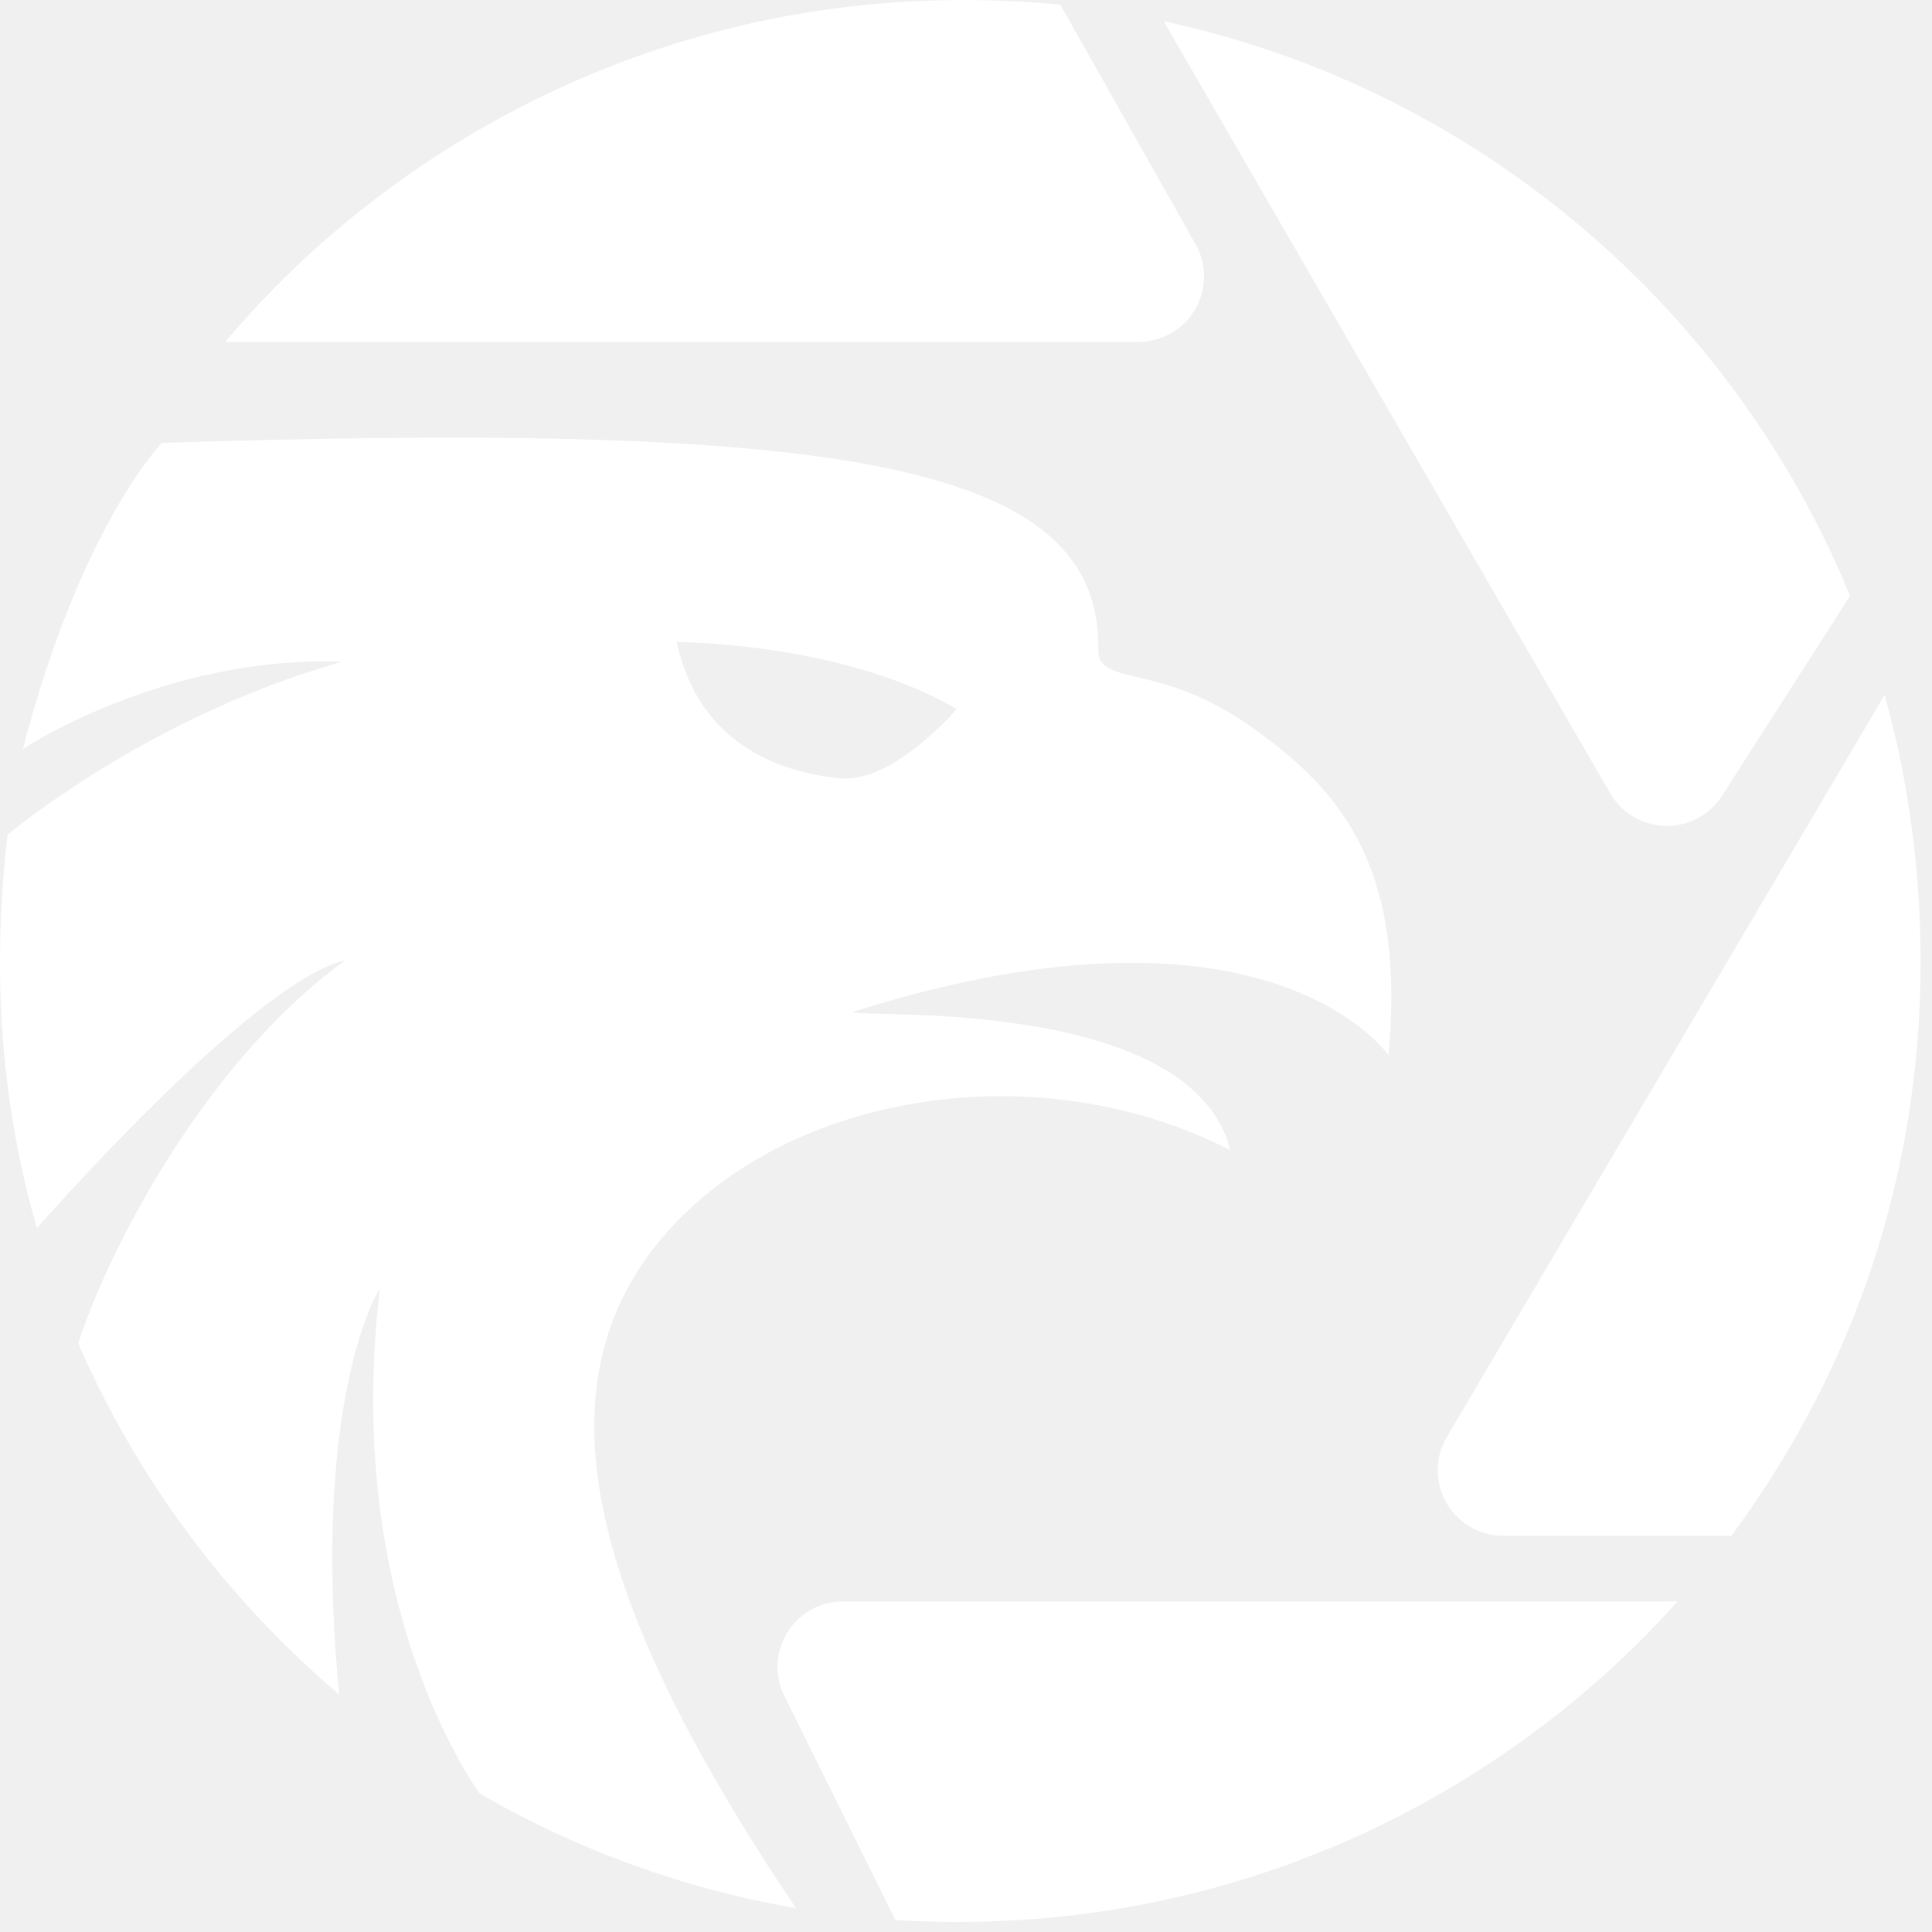
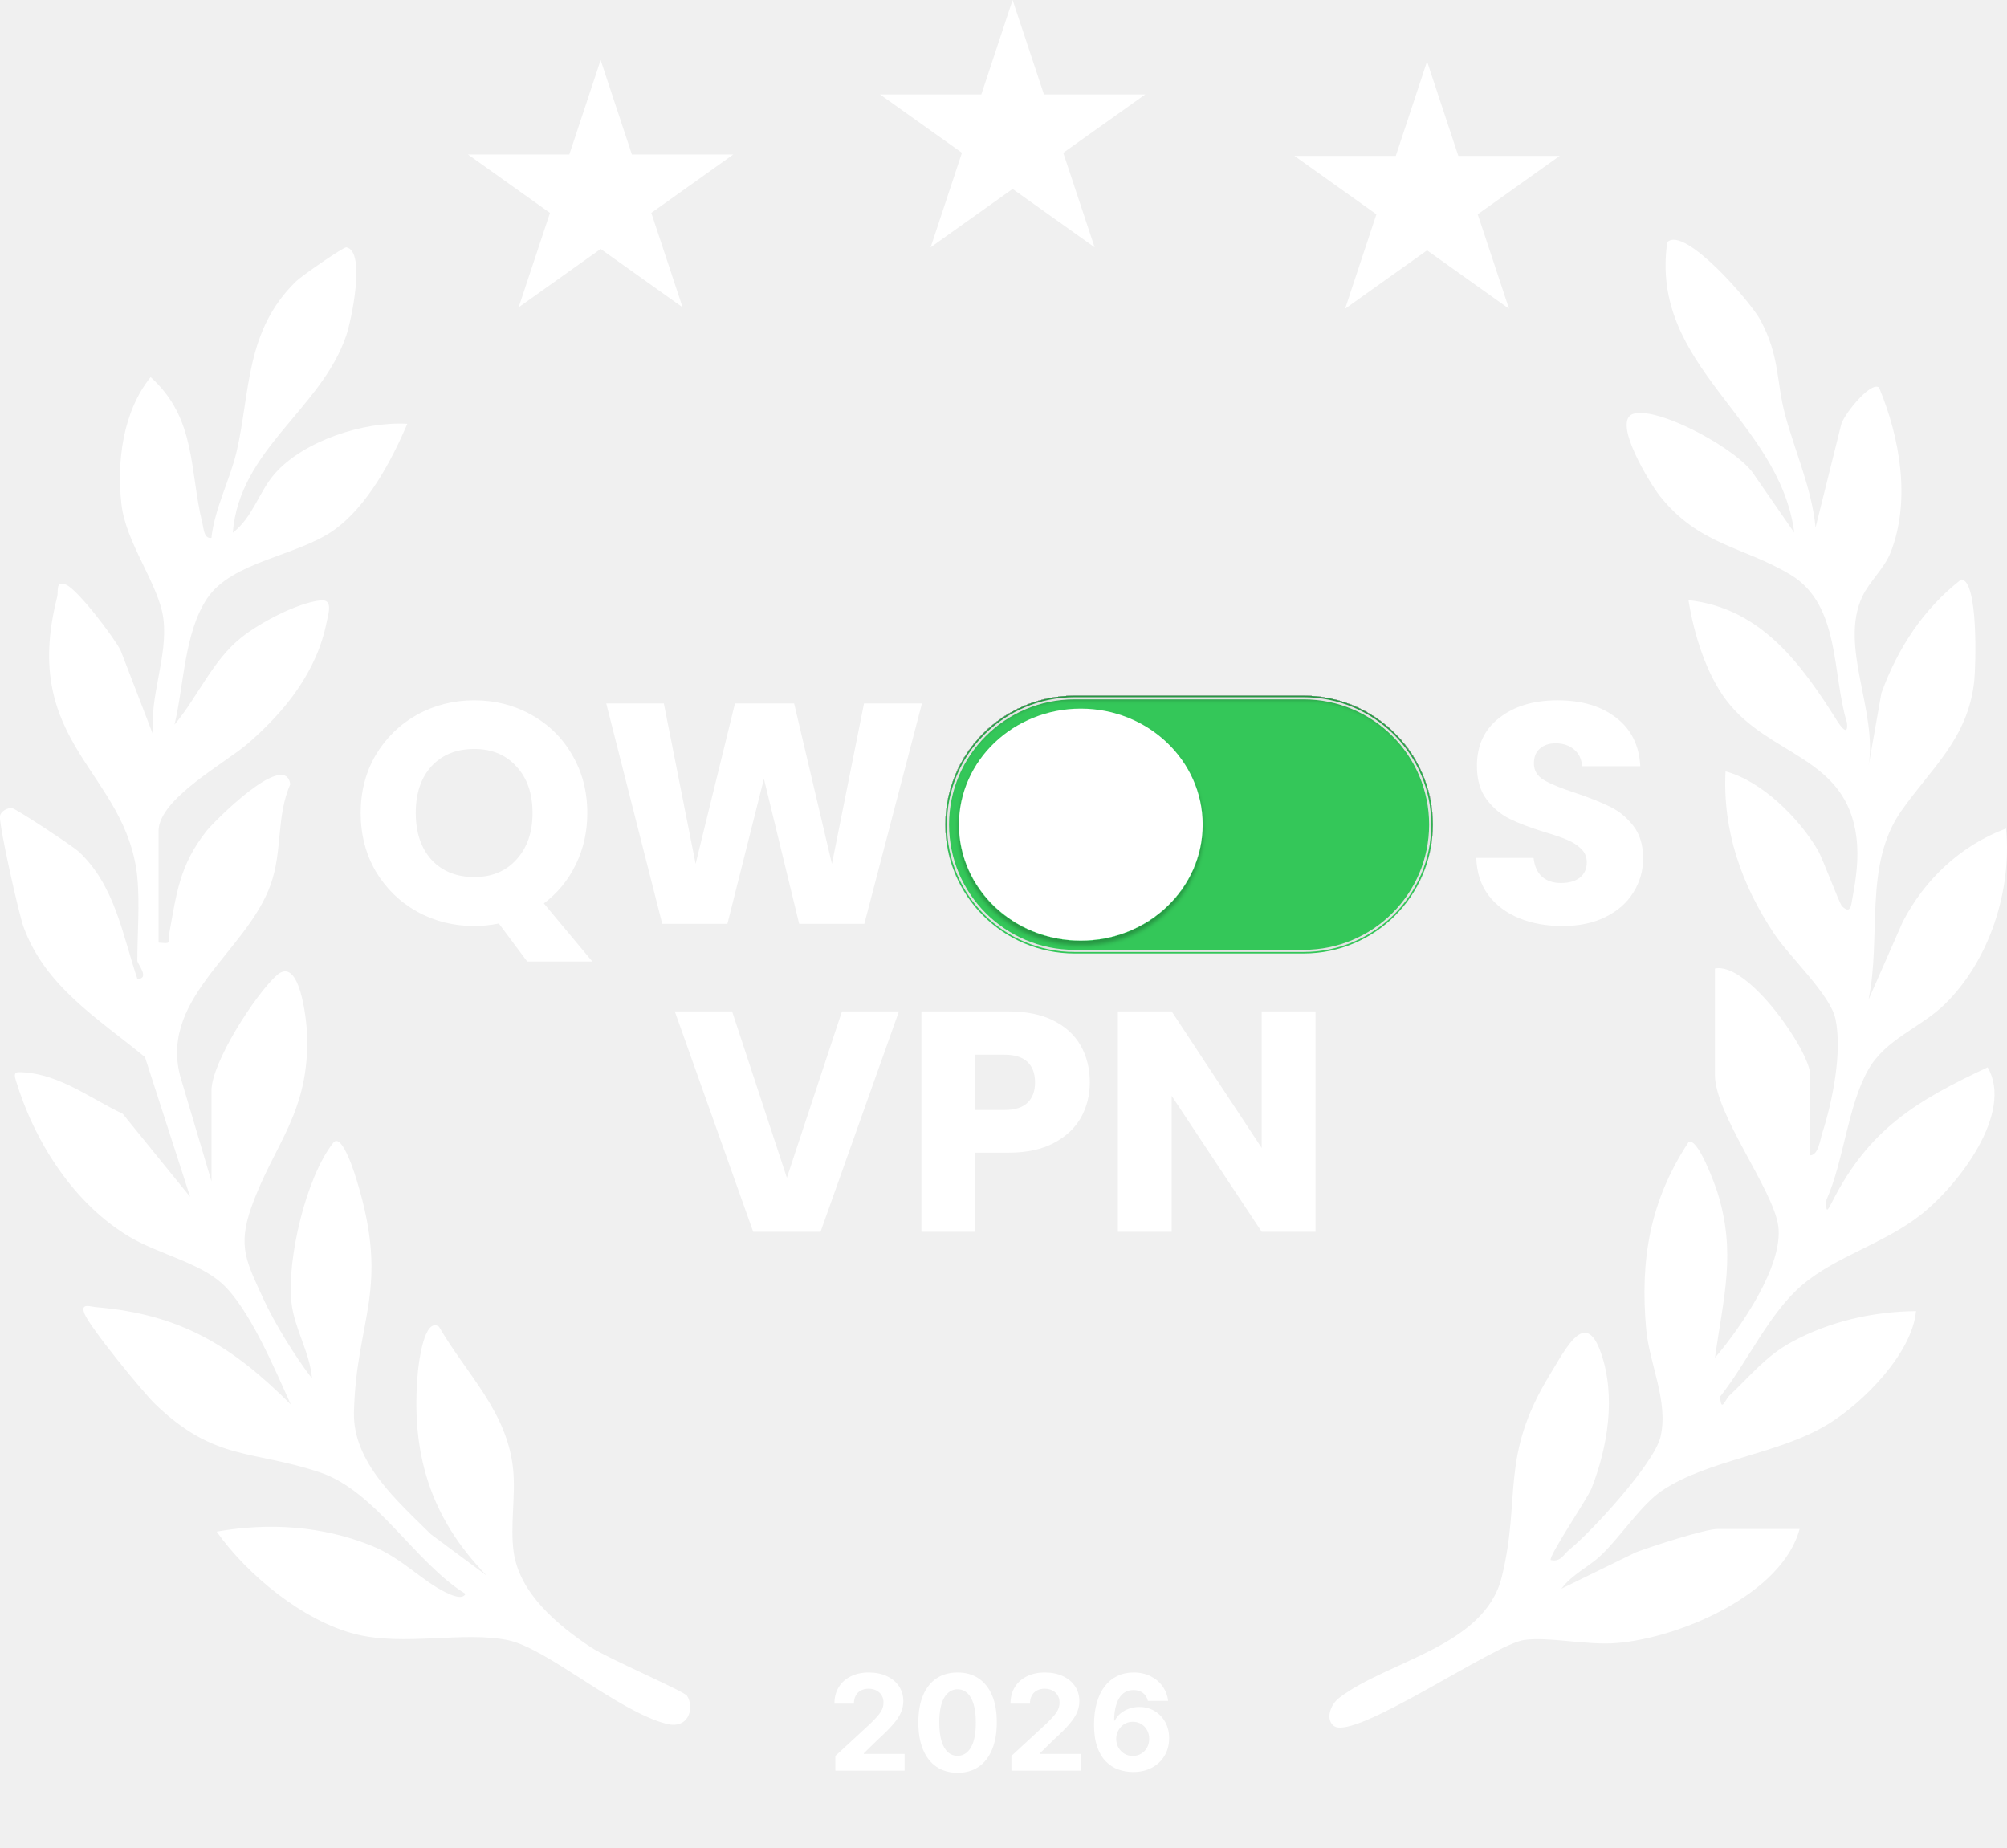
- <svg xmlns="http://www.w3.org/2000/svg" width="62" height="62" viewBox="0 0 62 62" fill="none">
-   <path fill-rule="evenodd" clip-rule="evenodd" d="M53.834 51.392C48.297 57.587 39.658 62.079 29.368 61.649L28.736 61.617L25.172 54.43C25.028 54.139 24.953 53.819 24.953 53.495C24.953 52.402 25.787 51.503 26.854 51.401L27.057 51.392H53.834ZM46.431 46.114L60.476 22.306L60.616 22.813C61.533 26.271 63.805 37.716 55.902 48.817L55.562 49.286H48.243C47.867 49.286 47.498 49.185 47.174 48.994C46.232 48.439 45.882 47.264 46.336 46.293L46.431 46.114ZM5.193 14.215L6.601 14.171C27.438 13.57 35.366 15.001 35.244 20.866C35.244 22.038 37.194 21.235 40.138 23.314C43.003 25.336 44.998 27.708 44.598 33.385L44.559 33.866C44.559 33.866 40.753 28.269 27.455 32.445C26.427 32.768 38.151 31.69 39.485 36.912C33.104 33.648 24.876 35.182 21.086 39.919C17.387 44.543 18.728 51.11 25.543 61.235C21.897 60.606 18.471 59.339 15.384 57.549L15.184 57.246C14.06 55.481 11.167 49.974 12.192 41.339L12.063 41.573C11.603 42.485 10.106 46.172 10.883 54.376C7.294 51.333 4.411 47.486 2.512 43.111C3.426 40.235 6.533 34.103 11.087 30.813C8.096 31.497 1.185 39.412 1.185 39.412L1.004 38.756C0.282 36.028 -0.37 32.009 0.244 26.781C2.1 25.297 6.04 22.63 10.982 21.235C5.272 21.025 0.732 24.035 0.732 24.035C2.623 16.816 5.193 14.215 5.193 14.215ZM22.276 20.619L21.716 20.602C22.453 24.023 25.253 24.817 26.968 24.976C28.683 25.134 30.701 22.753 30.701 22.753C27.739 21.024 23.733 20.685 22.276 20.619ZM37.343 0.68C47.169 2.793 55.253 9.584 59.155 18.608L59.371 19.121L55.264 25.535C55.083 25.818 54.837 26.054 54.546 26.222C53.599 26.77 52.403 26.497 51.781 25.625L51.671 25.454L37.343 0.68ZM7.224 10.973C12.781 4.377 22.084 -0.768 33.395 0.095L34.025 0.149L38.366 7.835C38.544 8.15 38.638 8.507 38.638 8.869C38.638 9.963 37.803 10.861 36.737 10.963L36.534 10.973L7.224 10.973Z" fill="white" />
+ <svg xmlns="http://www.w3.org/2000/svg" width="126" height="116" viewBox="0 0 126 116" fill="none">
+   <g clip-path="url(#clip0_191_380)">
+     <mask id="mask0_191_380" style="mask-type:luminance" maskUnits="userSpaceOnUse" x="0" y="0" width="126" height="116">
+       <path d="M126 0H0V116H126V0Z" fill="white" />
+     </mask>
+     <g mask="url(#mask0_191_380)">
+       <path d="M52.444 111.167V110.24L54.615 108.236C54.799 108.058 54.954 107.897 55.079 107.755C55.206 107.612 55.302 107.473 55.368 107.336C55.434 107.198 55.466 107.048 55.466 106.888C55.466 106.71 55.425 106.556 55.344 106.428C55.263 106.297 55.152 106.197 55.011 106.128C54.87 106.056 54.71 106.021 54.531 106.021C54.345 106.021 54.182 106.058 54.043 106.134C53.904 106.209 53.797 106.317 53.722 106.457C53.646 106.598 53.608 106.765 53.608 106.959H52.385C52.385 106.561 52.475 106.216 52.656 105.923C52.836 105.63 53.089 105.403 53.415 105.243C53.74 105.082 54.116 105.002 54.54 105.002C54.977 105.002 55.357 105.08 55.681 105.234C56.006 105.386 56.259 105.598 56.44 105.869C56.62 106.14 56.711 106.451 56.711 106.802C56.711 107.031 56.665 107.258 56.574 107.482C56.484 107.705 56.325 107.954 56.094 108.227C55.864 108.498 55.54 108.824 55.121 109.204L54.231 110.074V110.115H56.791V111.167H52.444ZM60.116 111.3C59.604 111.298 59.163 111.173 58.794 110.923C58.427 110.674 58.144 110.312 57.946 109.839C57.749 109.366 57.652 108.797 57.654 108.132C57.654 107.469 57.752 106.904 57.948 106.436C58.147 105.969 58.43 105.614 58.797 105.37C59.166 105.125 59.606 105.002 60.116 105.002C60.626 105.002 61.065 105.125 61.432 105.37C61.801 105.616 62.085 105.972 62.283 106.439C62.482 106.905 62.58 107.469 62.578 108.132C62.578 108.799 62.479 109.369 62.28 109.842C62.084 110.315 61.802 110.677 61.435 110.926C61.068 111.176 60.628 111.3 60.116 111.3ZM60.116 110.234C60.465 110.234 60.744 110.059 60.953 109.709C61.161 109.358 61.264 108.833 61.262 108.132C61.262 107.671 61.215 107.287 61.119 106.98C61.026 106.673 60.893 106.442 60.72 106.288C60.55 106.134 60.348 106.056 60.116 106.056C59.769 106.056 59.491 106.23 59.282 106.576C59.074 106.922 58.969 107.441 58.967 108.132C58.967 108.599 59.013 108.989 59.107 109.302C59.202 109.613 59.336 109.846 59.509 110.003C59.681 110.157 59.884 110.234 60.116 110.234ZM63.497 111.167V110.24L65.668 108.236C65.852 108.058 66.007 107.897 66.132 107.755C66.259 107.612 66.356 107.473 66.421 107.336C66.486 107.198 66.519 107.048 66.519 106.888C66.519 106.71 66.479 106.556 66.397 106.428C66.316 106.297 66.204 106.197 66.064 106.128C65.923 106.056 65.763 106.021 65.584 106.021C65.398 106.021 65.235 106.058 65.096 106.134C64.957 106.209 64.85 106.317 64.774 106.457C64.699 106.598 64.661 106.765 64.661 106.959H63.438C63.438 106.561 63.528 106.216 63.709 105.923C63.889 105.63 64.142 105.403 64.468 105.243C64.793 105.082 65.168 105.002 65.593 105.002C66.03 105.002 66.41 105.08 66.734 105.234C67.059 105.386 67.312 105.598 67.493 105.869C67.673 106.14 67.763 106.451 67.763 106.802C67.763 107.031 67.718 107.258 67.627 107.482C67.537 107.705 67.378 107.954 67.147 108.227C66.917 108.498 66.593 108.824 66.174 109.204L65.284 110.074V110.115H67.844V111.167H63.497ZM71.118 111.25C70.805 111.248 70.502 111.195 70.21 111.092C69.92 110.989 69.66 110.822 69.43 110.59C69.2 110.359 69.017 110.052 68.882 109.67C68.749 109.288 68.683 108.819 68.683 108.263C68.685 107.752 68.743 107.296 68.859 106.894C68.976 106.49 69.142 106.147 69.359 105.866C69.577 105.585 69.838 105.371 70.142 105.225C70.445 105.077 70.786 105.002 71.163 105.002C71.57 105.002 71.929 105.081 72.241 105.24C72.552 105.396 72.802 105.609 72.991 105.878C73.181 106.147 73.297 106.449 73.336 106.784H72.065C72.015 106.572 71.911 106.406 71.752 106.285C71.594 106.164 71.397 106.104 71.163 106.104C70.766 106.104 70.464 106.276 70.258 106.621C70.053 106.965 69.949 107.433 69.945 108.025H69.987C70.078 107.845 70.201 107.691 70.356 107.565C70.513 107.436 70.69 107.338 70.889 107.271C71.09 107.202 71.301 107.167 71.523 107.167C71.885 107.167 72.206 107.252 72.488 107.422C72.77 107.59 72.992 107.822 73.155 108.117C73.317 108.412 73.399 108.749 73.399 109.13C73.399 109.541 73.302 109.908 73.11 110.228C72.919 110.549 72.653 110.801 72.309 110.982C71.968 111.163 71.571 111.252 71.118 111.25ZM71.112 110.24C71.311 110.24 71.488 110.193 71.645 110.098C71.802 110.003 71.925 109.874 72.014 109.712C72.104 109.549 72.148 109.367 72.148 109.165C72.148 108.963 72.104 108.782 72.014 108.622C71.927 108.462 71.806 108.334 71.651 108.239C71.496 108.144 71.32 108.096 71.121 108.096C70.972 108.096 70.834 108.124 70.707 108.179C70.582 108.235 70.472 108.312 70.377 108.411C70.284 108.51 70.21 108.625 70.157 108.756C70.103 108.884 70.076 109.022 70.076 109.168C70.076 109.364 70.121 109.543 70.21 109.706C70.302 109.868 70.425 109.998 70.579 110.095C70.736 110.192 70.914 110.24 71.112 110.24Z" fill="white" />
+       <path d="M8.625 55.104C7.95 48.377 1.207 46.781 3.593 37.461C3.676 37.136 3.47 36.429 4.135 36.702C4.882 37.008 7.142 39.996 7.571 40.83L9.618 46.146C9.362 43.748 10.556 41.207 10.257 38.846C9.981 36.683 7.907 34.145 7.624 31.653C7.322 28.959 7.711 25.848 9.456 23.675C12.344 26.275 11.888 29.545 12.709 32.862C12.789 33.187 12.806 33.842 13.274 33.767C13.474 31.914 14.457 30.08 14.863 28.317C15.72 24.584 15.398 20.753 18.602 17.649C18.914 17.346 21.563 15.493 21.749 15.528C22.995 15.779 22.042 20.17 21.742 21.053C20.16 25.708 15.046 28.164 14.614 33.445C15.873 32.487 16.259 30.852 17.276 29.708C19.084 27.676 22.829 26.448 25.574 26.607C24.574 28.933 23.062 31.803 20.938 33.298C18.645 34.914 14.557 35.246 13.002 37.572C11.556 39.735 11.553 43.038 10.954 45.497C12.417 43.745 13.344 41.458 15.162 40.015C16.322 39.093 18.645 37.858 20.111 37.693C20.938 37.598 20.616 38.517 20.506 39.064C19.891 42.155 17.937 44.608 15.607 46.641C14.152 47.908 9.954 50.152 9.954 52.175V59.179C10.815 59.244 10.509 59.231 10.609 58.69C11.084 56.104 11.25 54.355 12.952 52.185C13.404 51.609 17.907 47.058 18.223 49.237C17.339 51.273 17.744 53.397 17.003 55.505C15.481 59.84 9.698 62.791 11.44 67.99L13.277 74.167V68.466C13.277 66.72 16.013 62.466 17.362 61.241C18.821 59.915 19.243 64.052 19.276 64.876C19.462 69.873 17.196 71.795 15.777 75.802C14.896 78.287 15.498 79.268 16.541 81.555C17.239 83.079 18.545 85.193 19.589 86.545C19.456 84.907 18.482 83.418 18.299 81.789C17.997 79.095 19.207 73.909 20.922 71.746C21.483 71.036 22.341 73.912 22.417 74.167C24.494 81.014 22.367 82.77 22.221 88.666C22.145 91.826 24.973 94.259 27.057 96.328L30.556 98.92C26.97 95.246 25.761 91.138 26.242 86.063C26.292 85.542 26.641 82.662 27.559 83.291C29.293 86.281 31.853 88.627 32.215 92.249C32.381 93.91 32.019 95.79 32.248 97.429C32.61 100.038 35.007 102.031 37.1 103.422C38.137 104.11 42.953 106.182 43.133 106.465C43.618 107.23 43.232 108.582 41.849 108.227C38.805 107.452 34.345 103.487 31.906 102.976C29.117 102.393 25.375 103.364 22.321 102.595C19.034 101.768 15.511 98.868 13.603 96.158C16.884 95.578 20.224 95.793 23.331 97.047C25.239 97.816 26.452 99.227 27.987 99.976C28.286 100.122 29.031 100.474 29.224 100.067C26.023 98.083 23.604 93.604 20.064 92.431C15.77 91.005 13.504 91.748 9.775 88.184C8.96 87.405 5.637 83.327 5.301 82.47C5.029 81.77 5.677 82.037 6.042 82.066C11.386 82.522 14.594 84.526 18.256 88.174C17.276 86.024 15.654 82.112 13.906 80.551C12.483 79.278 9.927 78.705 8.189 77.685C4.636 75.603 2.147 71.659 0.987 67.802C0.831 67.281 1.021 67.297 1.473 67.323C3.759 67.456 5.723 68.99 7.704 69.925L11.938 75.144L9.1 66.365C6.132 63.925 2.848 61.941 1.479 58.198C1.173 57.361 -0.096 51.697 0 51.218C0.053 50.951 0.449 50.693 0.771 50.742C1.021 50.781 4.57 53.117 4.962 53.485C7.219 55.606 7.687 58.674 8.625 61.459C9.442 61.459 8.621 60.502 8.621 60.322C8.621 58.674 8.781 56.697 8.621 55.11L8.625 55.104Z" fill="white" />
+       <path d="M113.647 72.532C114.152 72.532 114.271 71.548 114.398 71.151C115.053 69.124 115.664 66.052 115.232 63.974C114.916 62.456 112.351 60.078 111.383 58.626C109.33 55.534 108.143 52.169 108.329 48.429C110.622 49.039 112.942 51.371 114.109 53.348C114.454 53.938 115.471 56.726 115.644 56.896C116.199 57.43 116.216 56.811 116.292 56.401C116.528 55.153 116.708 53.863 116.548 52.583C115.92 47.462 111.064 47.501 108.386 43.973C107.089 42.266 106.335 39.758 106.003 37.679C110.602 38.178 113.145 41.777 115.355 45.286C115.551 45.595 116.056 46.292 115.95 45.358C115.013 42.351 115.548 37.986 112.434 36.097C109.486 34.308 106.681 34.259 104.201 31.135C103.62 30.402 101.13 26.383 102.556 25.975C104.151 25.523 109.216 28.262 110.16 29.855L112.646 33.442C111.702 26.262 103.537 23.031 104.673 15.2C105.777 14.154 109.928 18.998 110.506 20.07C111.749 22.373 111.506 23.933 112.068 26.031C112.703 28.396 113.74 30.653 113.982 33.116L115.578 26.705C115.661 26.148 117.412 23.92 117.964 24.324C119.273 27.457 119.971 31.389 118.705 34.657C118.313 35.673 117.356 36.51 116.914 37.458C115.448 40.592 117.894 44.674 117.306 48.1L118.113 43.523C119.13 40.709 120.752 38.227 123.119 36.383C124.206 36.39 124.042 41.787 123.946 42.725C123.574 46.351 121.238 48.234 119.353 50.928C116.994 54.303 118.127 58.814 117.306 62.762L119.456 57.873C120.832 55.221 123.082 53.081 125.94 52.016C126.316 55.883 124.913 60.296 122.085 63.056C120.586 64.518 118.379 65.232 117.293 67.153C115.993 69.447 115.76 72.871 114.664 75.333C114.624 76.216 114.717 76.056 115.056 75.392C117.339 70.913 120.28 69.118 124.784 67.01C126.452 69.867 122.926 74.428 120.6 76.258C118.273 78.089 115.265 78.868 113.142 80.675C111.054 82.454 109.705 85.522 107.99 87.682C108.05 88.731 108.313 87.865 108.559 87.63C109.865 86.409 110.842 85.145 112.473 84.259C114.846 82.965 117.578 82.337 120.29 82.314C120.038 84.966 116.98 88.067 114.75 89.422C111.629 91.318 107.282 91.627 104.361 93.572C103.048 94.445 101.779 96.432 100.526 97.631C99.751 98.373 98.684 98.842 98.026 99.742L102.683 97.465C103.626 97.103 107.046 95.992 107.827 95.992H112.979C111.889 100.087 105.484 102.82 101.506 103.152C99.608 103.312 97.262 102.739 95.687 102.96C93.785 103.227 85.035 109.306 83.745 108.361C83.214 107.973 83.489 107.042 84.078 106.592C87.129 104.256 93.201 103.383 94.281 99.002C95.52 93.969 94.131 91.497 97.292 86.317C98.345 84.591 99.535 82.167 100.502 84.92C101.47 87.673 100.924 90.871 99.914 93.448C99.671 94.064 97.172 97.761 97.358 97.943C97.983 98.084 98.146 97.598 98.521 97.295C99.967 96.119 103.852 91.875 104.248 90.204C104.766 87.998 103.543 85.627 103.347 83.444C102.958 79.099 103.576 75.401 105.999 71.717C106.571 71.323 107.691 74.444 107.814 74.831C109.017 78.659 108.203 81.395 107.668 85.239C109.273 83.373 111.988 79.424 111.639 76.959C111.314 74.665 107.664 69.955 107.664 67.486V60.808C109.752 60.362 113.647 66.039 113.647 67.486V72.535V72.532Z" fill="white" />
+       <path d="M37.708 3.772L39.672 9.701H46.034L40.889 13.366L42.853 19.294L37.708 15.63L32.56 19.294L34.528 13.366L29.38 9.701H35.741L37.708 3.772Z" fill="white" />
+       <path d="M63.572 0L65.539 5.929H71.9L66.752 9.593L68.72 15.525L63.572 11.861L58.427 15.525L60.391 9.593L55.246 5.929H61.608L63.572 0Z" fill="white" />
+       <path d="M89.591 3.857L91.555 9.789H97.916L92.772 13.454L94.736 19.382L89.591 15.717L84.446 19.382L86.411 13.454L81.266 9.789H87.627L89.591 3.857Z" fill="white" />
+     </g>
+     <path d="M33.097 60.365L31.318 57.98C30.791 58.085 30.277 58.138 29.777 58.138C28.472 58.138 27.274 57.836 26.18 57.231C25.1 56.627 24.237 55.786 23.591 54.709C22.959 53.618 22.643 52.396 22.643 51.043C22.643 49.689 22.959 48.474 23.591 47.396C24.237 46.319 25.1 45.478 26.18 44.874C27.274 44.269 28.472 43.967 29.777 43.967C31.081 43.967 32.273 44.269 33.354 44.874C34.447 45.478 35.303 46.319 35.922 47.396C36.555 48.474 36.871 49.689 36.871 51.043C36.871 52.225 36.627 53.309 36.14 54.294C35.666 55.267 35 56.075 34.144 56.719L37.187 60.365H33.097ZM26.101 51.043C26.101 52.264 26.43 53.243 27.089 53.979C27.761 54.702 28.657 55.063 29.777 55.063C30.883 55.063 31.766 54.696 32.425 53.96C33.097 53.224 33.433 52.252 33.433 51.043C33.433 49.821 33.097 48.848 32.425 48.126C31.766 47.39 30.883 47.022 29.777 47.022C28.657 47.022 27.761 47.383 27.089 48.106C26.43 48.828 26.101 49.807 26.101 51.043ZM57.88 44.164L54.263 58H50.172L47.959 48.894L45.667 58H41.576L38.059 44.164H41.675L43.671 54.236L46.141 44.164H49.856L52.228 54.236L54.243 44.164H57.88ZM98.096 58.138C97.082 58.138 96.172 57.974 95.369 57.645C94.565 57.317 93.92 56.831 93.432 56.187C92.958 55.543 92.708 54.768 92.681 53.861H96.278C96.331 54.374 96.508 54.768 96.811 55.044C97.114 55.306 97.51 55.438 97.997 55.438C98.498 55.438 98.893 55.326 99.183 55.103C99.473 54.866 99.618 54.544 99.618 54.137C99.618 53.795 99.499 53.513 99.262 53.289C99.038 53.066 98.755 52.882 98.412 52.737C98.083 52.593 97.609 52.429 96.989 52.245C96.093 51.969 95.362 51.693 94.796 51.417C94.229 51.141 93.742 50.734 93.334 50.195C92.925 49.657 92.721 48.953 92.721 48.086C92.721 46.798 93.189 45.793 94.124 45.071C95.059 44.335 96.278 43.967 97.78 43.967C99.308 43.967 100.54 44.335 101.475 45.071C102.411 45.793 102.911 46.805 102.977 48.106H99.321C99.295 47.659 99.13 47.311 98.827 47.061C98.524 46.798 98.135 46.667 97.661 46.667C97.253 46.667 96.924 46.779 96.673 47.002C96.423 47.212 96.298 47.521 96.298 47.929C96.298 48.375 96.508 48.723 96.93 48.973C97.352 49.223 98.01 49.492 98.906 49.781C99.802 50.084 100.527 50.373 101.08 50.648C101.647 50.924 102.134 51.325 102.542 51.851C102.951 52.376 103.155 53.053 103.155 53.881C103.155 54.669 102.951 55.385 102.542 56.029C102.147 56.673 101.567 57.185 100.803 57.566C100.039 57.948 99.137 58.138 98.096 58.138ZM56.435 63.498L51.514 77.333H47.285L42.364 63.498H45.961L49.4 73.943L52.858 63.498H56.435ZM68.419 67.952C68.419 68.753 68.235 69.489 67.866 70.159C67.497 70.816 66.931 71.348 66.167 71.756C65.403 72.163 64.454 72.367 63.321 72.367H61.226V77.333H57.847V63.498H63.321C64.428 63.498 65.363 63.688 66.127 64.069C66.891 64.45 67.465 64.975 67.846 65.646C68.228 66.316 68.419 67.085 68.419 67.952ZM63.064 69.686C63.71 69.686 64.19 69.535 64.507 69.233C64.823 68.931 64.981 68.504 64.981 67.952C64.981 67.4 64.823 66.973 64.507 66.671C64.19 66.368 63.71 66.217 63.064 66.217H61.226V69.686H63.064ZM82.589 77.333H79.21L73.558 68.799V77.333H70.179V63.498H73.558L79.21 72.071V63.498H82.589V77.333Z" fill="white" />
+     <g filter="url(#filter0_i_191_380)">
+       <path d="M81.838 43.679H67.466C62.985 43.679 59.353 47.301 59.353 51.77V51.77C59.353 56.239 62.985 59.862 67.466 59.862H81.838C86.318 59.862 89.951 56.239 89.951 51.77V51.77C89.951 47.301 86.318 43.679 81.838 43.679Z" fill="#34C759" />
+     </g>
+     <path d="M81.837 43.84H67.466C63.075 43.84 59.515 47.391 59.515 51.77C59.515 56.15 63.075 59.7 67.466 59.7H81.837C86.228 59.7 89.788 56.15 89.788 51.77C89.788 47.391 86.228 43.84 81.837 43.84Z" stroke="#E3E3E3" stroke-width="0.134" />
+     <g filter="url(#filter1_d_191_380)">
+       <path d="M67.853 59.053C72.077 59.053 75.502 55.792 75.502 51.77C75.502 47.748 72.077 44.488 67.853 44.488C63.628 44.488 60.203 47.748 60.203 51.77C60.203 55.792 63.628 59.053 67.853 59.053Z" fill="white" />
+     </g>
+   </g>
+   <defs>
+     <filter id="filter0_i_191_380" x="59.353" y="43.679" width="30.598" height="16.451" filterUnits="userSpaceOnUse" color-interpolation-filters="sRGB">
+       <feFlood flood-opacity="0" result="BackgroundImageFix" />
+       <feBlend mode="normal" in="SourceGraphic" in2="BackgroundImageFix" result="shape" />
+       <feColorMatrix in="SourceAlpha" type="matrix" values="0 0 0 0 0 0 0 0 0 0 0 0 0 0 0 0 0 0 127 0" result="hardAlpha" />
+       <feOffset dy="0.268" />
+       <feGaussianBlur stdDeviation="0.134" />
+       <feComposite in2="hardAlpha" operator="arithmetic" k2="-1" k3="1" />
+       <feColorMatrix type="matrix" values="0 0 0 0 0 0 0 0 0 0 0 0 0 0 0 0 0 0 0.25 0" />
+       <feBlend mode="normal" in2="shape" result="effect1_innerShadow_191_380" />
+     </filter>
+     <filter id="filter1_d_191_380" x="59.935" y="44.488" width="15.835" height="15.1" filterUnits="userSpaceOnUse" color-interpolation-filters="sRGB">
+       <feFlood flood-opacity="0" result="BackgroundImageFix" />
+       <feColorMatrix in="SourceAlpha" type="matrix" values="0 0 0 0 0 0 0 0 0 0 0 0 0 0 0 0 0 0 127 0" result="hardAlpha" />
+       <feOffset dy="0.268" />
+       <feGaussianBlur stdDeviation="0.134" />
+       <feComposite in2="hardAlpha" operator="out" />
+       <feColorMatrix type="matrix" values="0 0 0 0 0 0 0 0 0 0 0 0 0 0 0 0 0 0 0.25 0" />
+       <feBlend mode="normal" in2="BackgroundImageFix" result="effect1_dropShadow_191_380" />
+       <feBlend mode="normal" in="SourceGraphic" in2="effect1_dropShadow_191_380" result="shape" />
+     </filter>
+     <clipPath id="clip0_191_380">
+       <rect width="126" height="116" fill="white" />
+     </clipPath>
+   </defs>
</svg>
